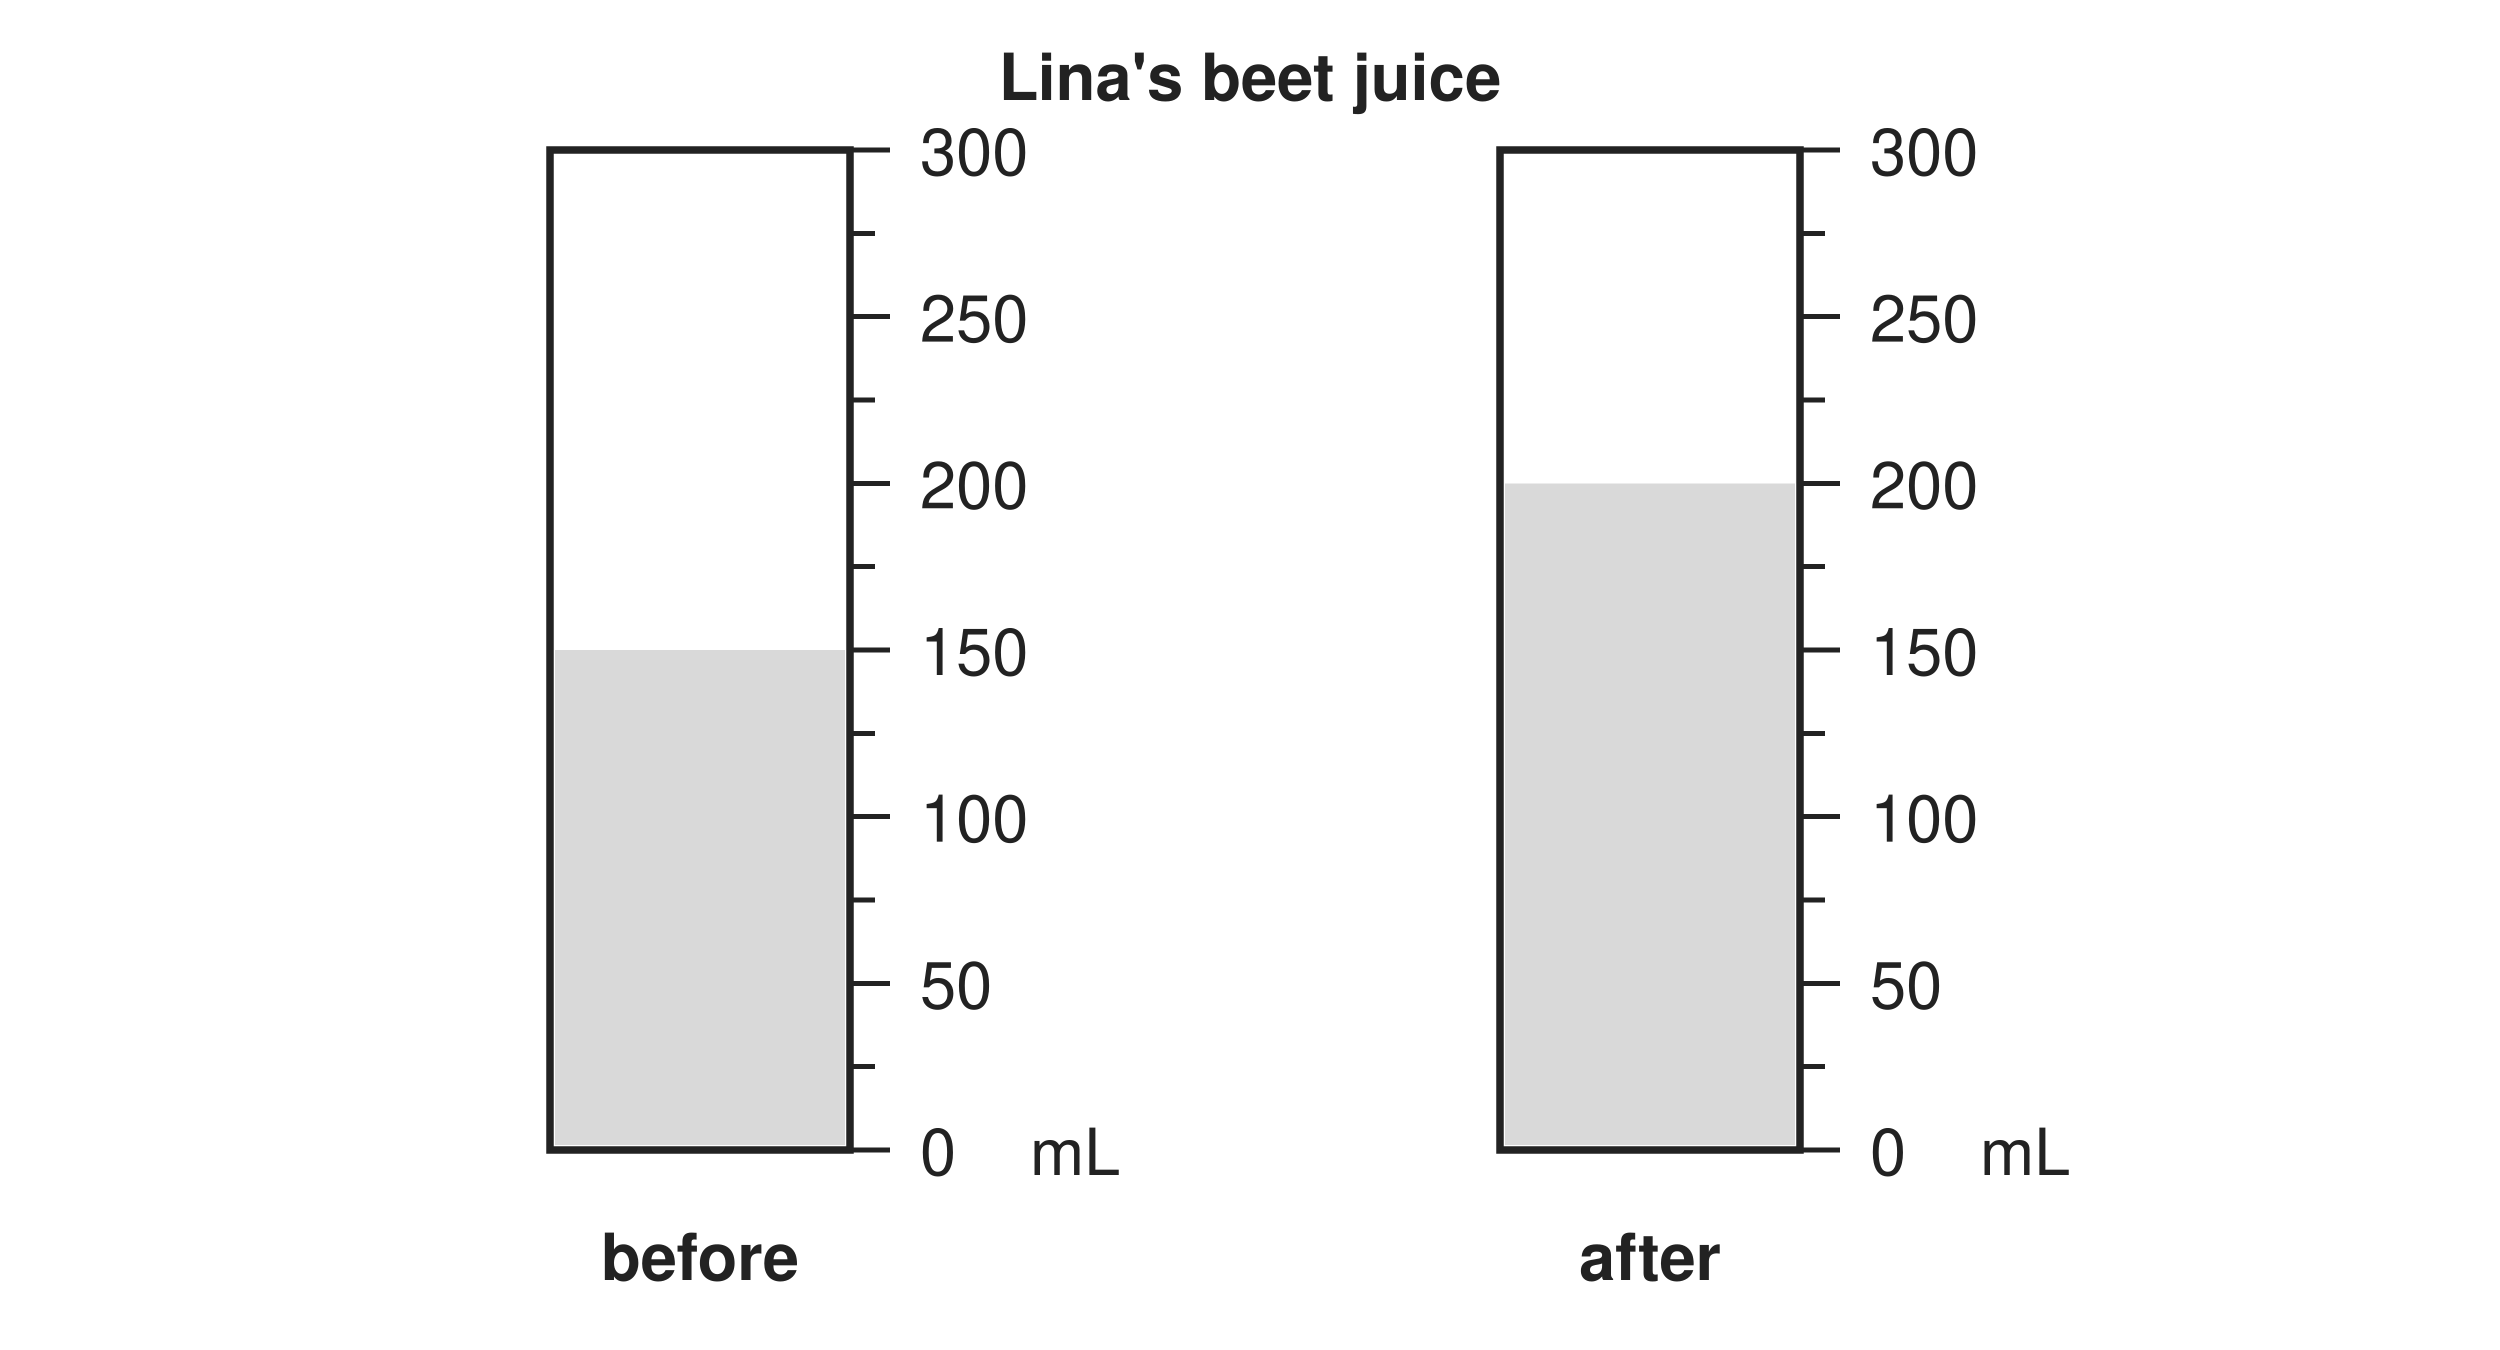
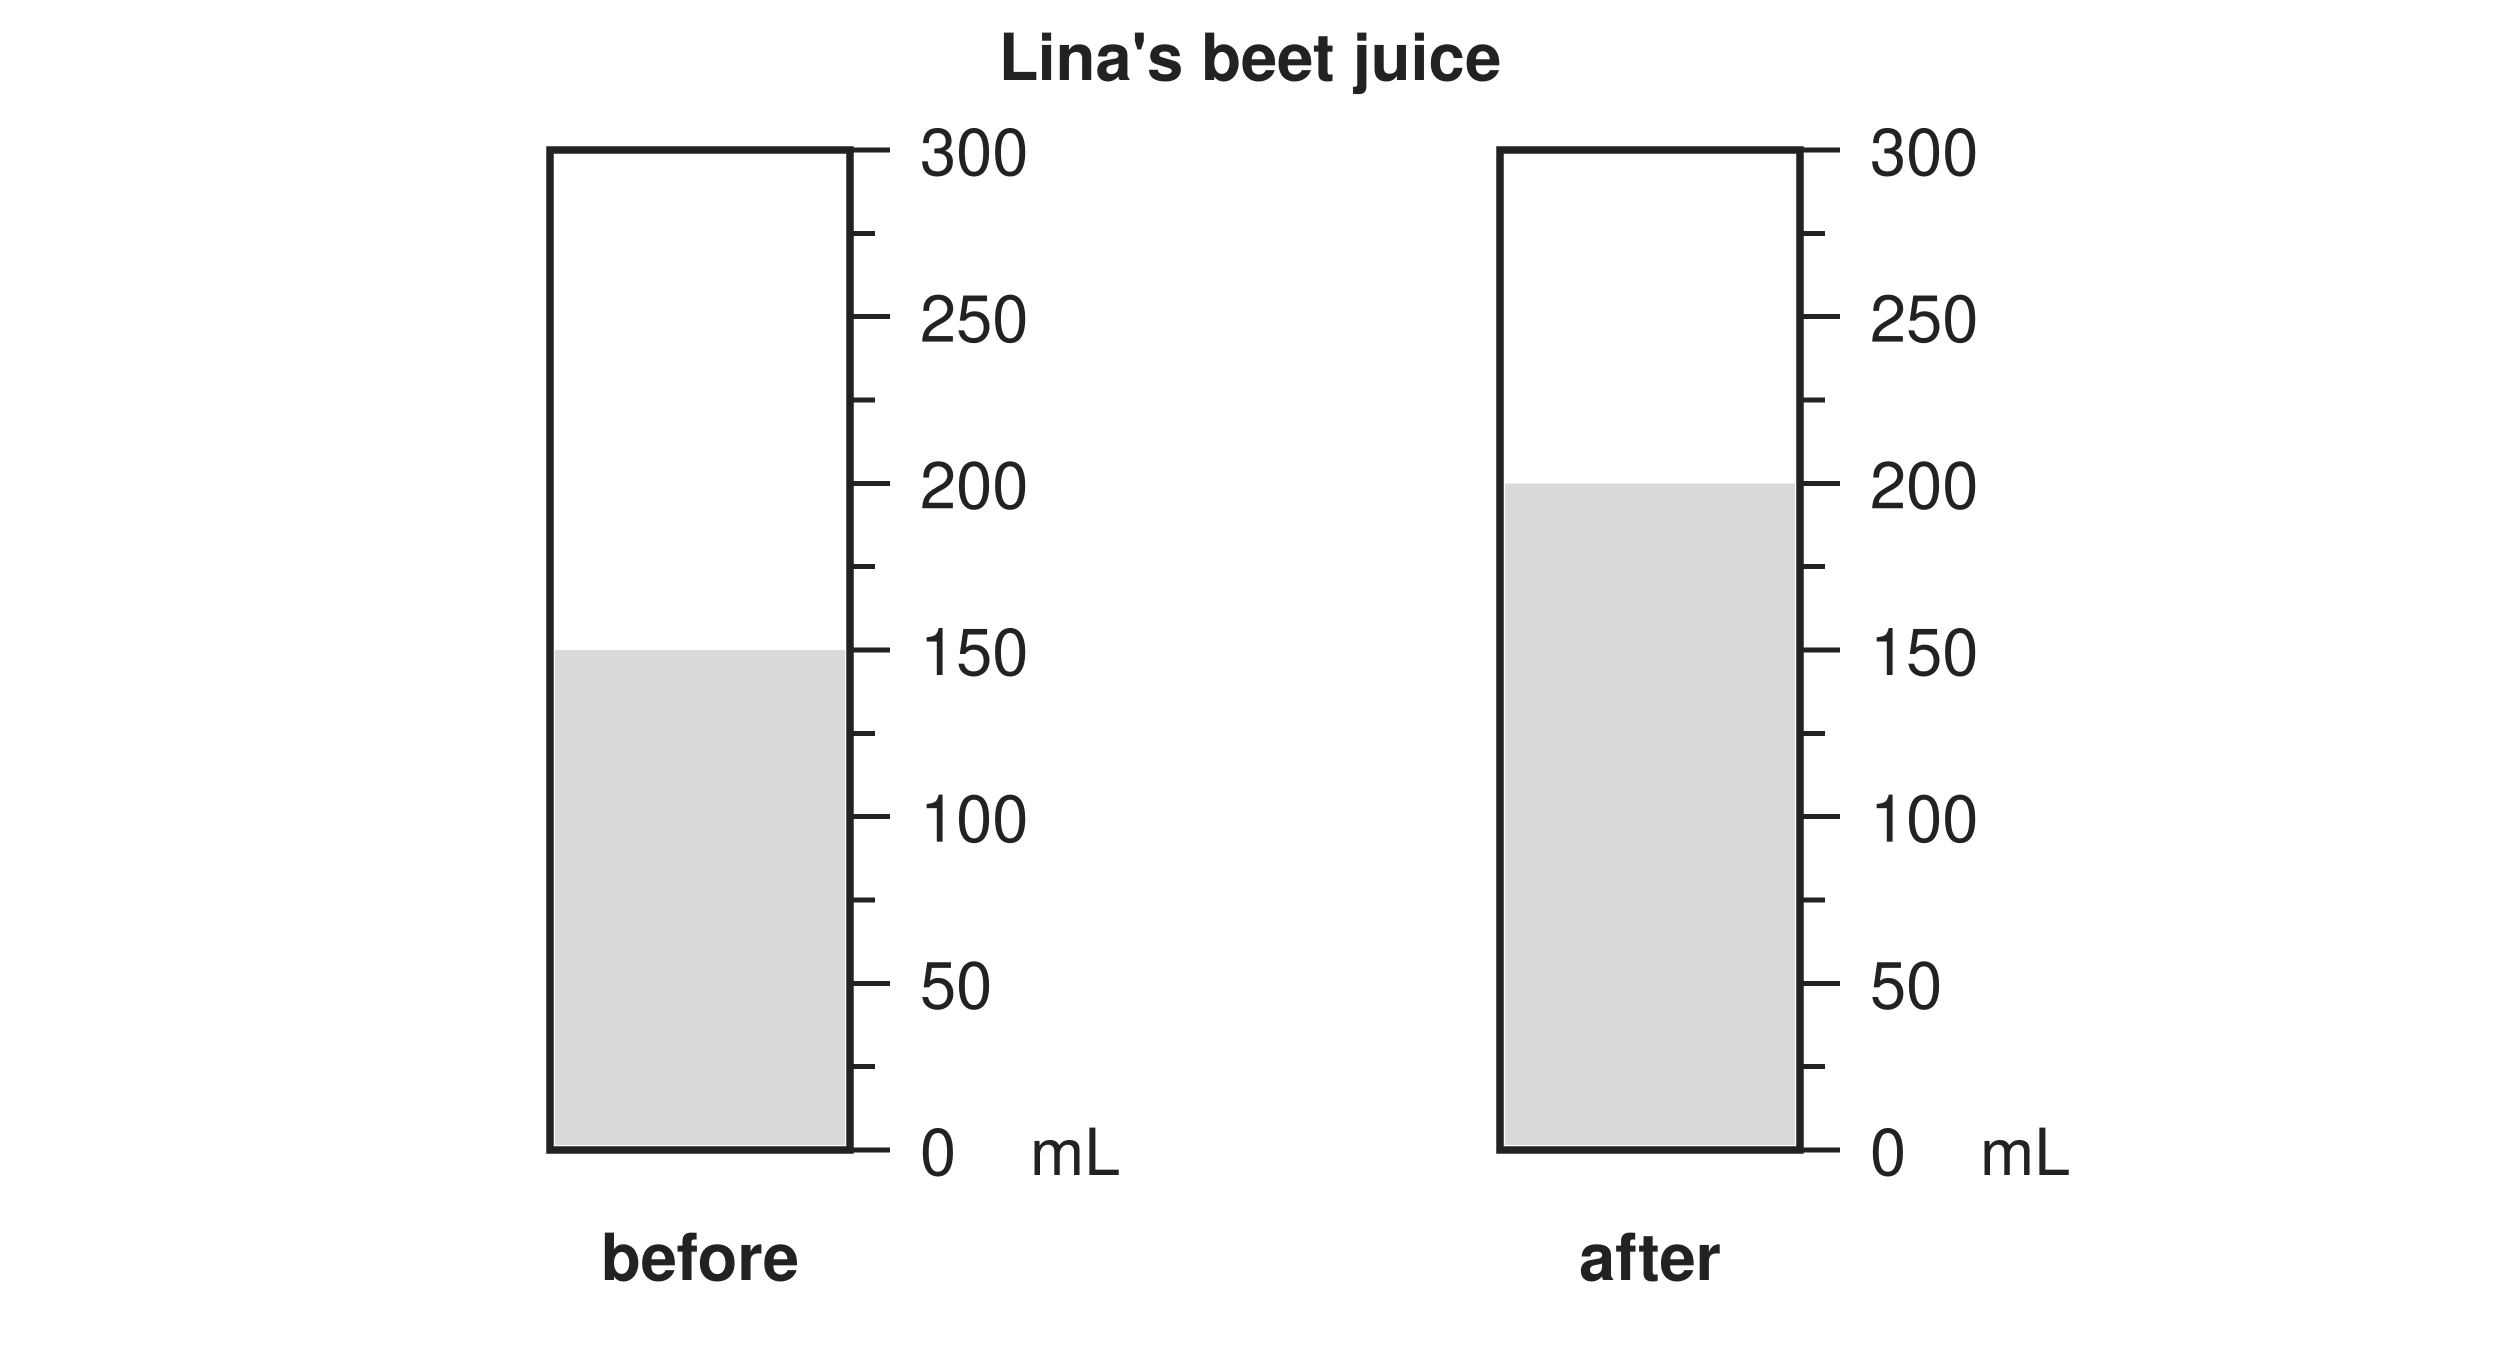
<svg xmlns="http://www.w3.org/2000/svg" viewBox="0 0 500 270" width="100%" role="img" aria-label="Two graduated cylinders numbered every 50 mL from 0 mL to 300 mL, with one small mark halfway between each pair of numbers: before on the left, holding beet juice; after on the right, holding beet juice and water" font-family="Helvetica,Arial,sans-serif" font-size="13" fill="#222">
  <rect width="500" height="270" fill="#ffffff" />
  <rect x="110" y="30" width="60" height="200" fill="#ffffff" stroke="#222" stroke-width="1.5" />
  <rect x="111" y="130.0" width="58" height="99.0" fill="#d9d9d9" />
  <line x1="170" y1="230.0" x2="178" y2="230.0" stroke="#222" />
  <text x="184" y="235.0" text-anchor="start" font-size="13" font-weight="normal" fill="#222">0</text>
  <line x1="170" y1="196.7" x2="178" y2="196.7" stroke="#222" />
  <text x="184" y="201.667" text-anchor="start" font-size="13" font-weight="normal" fill="#222">50</text>
  <line x1="170" y1="163.3" x2="178" y2="163.3" stroke="#222" />
  <text x="184" y="168.333" text-anchor="start" font-size="13" font-weight="normal" fill="#222">100</text>
  <line x1="170" y1="130.0" x2="178" y2="130.0" stroke="#222" />
  <text x="184" y="135.0" text-anchor="start" font-size="13" font-weight="normal" fill="#222">150</text>
  <line x1="170" y1="96.7" x2="178" y2="96.7" stroke="#222" />
  <text x="184" y="101.667" text-anchor="start" font-size="13" font-weight="normal" fill="#222">200</text>
  <line x1="170" y1="63.3" x2="178" y2="63.3" stroke="#222" />
  <text x="184" y="68.333" text-anchor="start" font-size="13" font-weight="normal" fill="#222">250</text>
  <line x1="170" y1="30.0" x2="178" y2="30.0" stroke="#222" />
  <text x="184" y="35.0" text-anchor="start" font-size="13" font-weight="normal" fill="#222">300</text>
  <line x1="170" y1="213.3" x2="175" y2="213.3" stroke="#222" />
  <line x1="170" y1="180.0" x2="175" y2="180.0" stroke="#222" />
  <line x1="170" y1="146.7" x2="175" y2="146.7" stroke="#222" />
  <line x1="170" y1="113.3" x2="175" y2="113.3" stroke="#222" />
  <line x1="170" y1="80.0" x2="175" y2="80.0" stroke="#222" />
  <line x1="170" y1="46.7" x2="175" y2="46.7" stroke="#222" />
  <text x="206" y="235" text-anchor="start" font-size="13" font-weight="normal" fill="#222">mL</text>
  <text x="140" y="256" text-anchor="middle" font-size="13" font-weight="bold" fill="#222">before</text>
  <rect x="300" y="30" width="60" height="200" fill="#ffffff" stroke="#222" stroke-width="1.5" />
  <rect x="301" y="96.7" width="58" height="132.3" fill="#d9d9d9" />
  <line x1="360" y1="230.0" x2="368" y2="230.0" stroke="#222" />
  <text x="374" y="235.0" text-anchor="start" font-size="13" font-weight="normal" fill="#222">0</text>
  <line x1="360" y1="196.7" x2="368" y2="196.7" stroke="#222" />
  <text x="374" y="201.667" text-anchor="start" font-size="13" font-weight="normal" fill="#222">50</text>
  <line x1="360" y1="163.3" x2="368" y2="163.3" stroke="#222" />
  <text x="374" y="168.333" text-anchor="start" font-size="13" font-weight="normal" fill="#222">100</text>
  <line x1="360" y1="130.0" x2="368" y2="130.0" stroke="#222" />
  <text x="374" y="135.0" text-anchor="start" font-size="13" font-weight="normal" fill="#222">150</text>
  <line x1="360" y1="96.7" x2="368" y2="96.7" stroke="#222" />
  <text x="374" y="101.667" text-anchor="start" font-size="13" font-weight="normal" fill="#222">200</text>
  <line x1="360" y1="63.3" x2="368" y2="63.3" stroke="#222" />
  <text x="374" y="68.333" text-anchor="start" font-size="13" font-weight="normal" fill="#222">250</text>
  <line x1="360" y1="30.0" x2="368" y2="30.0" stroke="#222" />
  <text x="374" y="35.0" text-anchor="start" font-size="13" font-weight="normal" fill="#222">300</text>
  <line x1="360" y1="213.3" x2="365" y2="213.3" stroke="#222" />
  <line x1="360" y1="180.0" x2="365" y2="180.0" stroke="#222" />
  <line x1="360" y1="146.7" x2="365" y2="146.7" stroke="#222" />
  <line x1="360" y1="113.3" x2="365" y2="113.3" stroke="#222" />
  <line x1="360" y1="80.0" x2="365" y2="80.0" stroke="#222" />
  <line x1="360" y1="46.7" x2="365" y2="46.7" stroke="#222" />
  <text x="396" y="235" text-anchor="start" font-size="13" font-weight="normal" fill="#222">mL</text>
  <text x="330" y="256" text-anchor="middle" font-size="13" font-weight="bold" fill="#222">after</text>
-   <text x="250" y="20" text-anchor="middle" font-size="13" font-weight="bold" fill="#222">Lina's beet juice</text>
+   <text x="250" y="16" text-anchor="middle" font-size="13" font-weight="bold" fill="#222">Lina's beet juice</text>
</svg>
